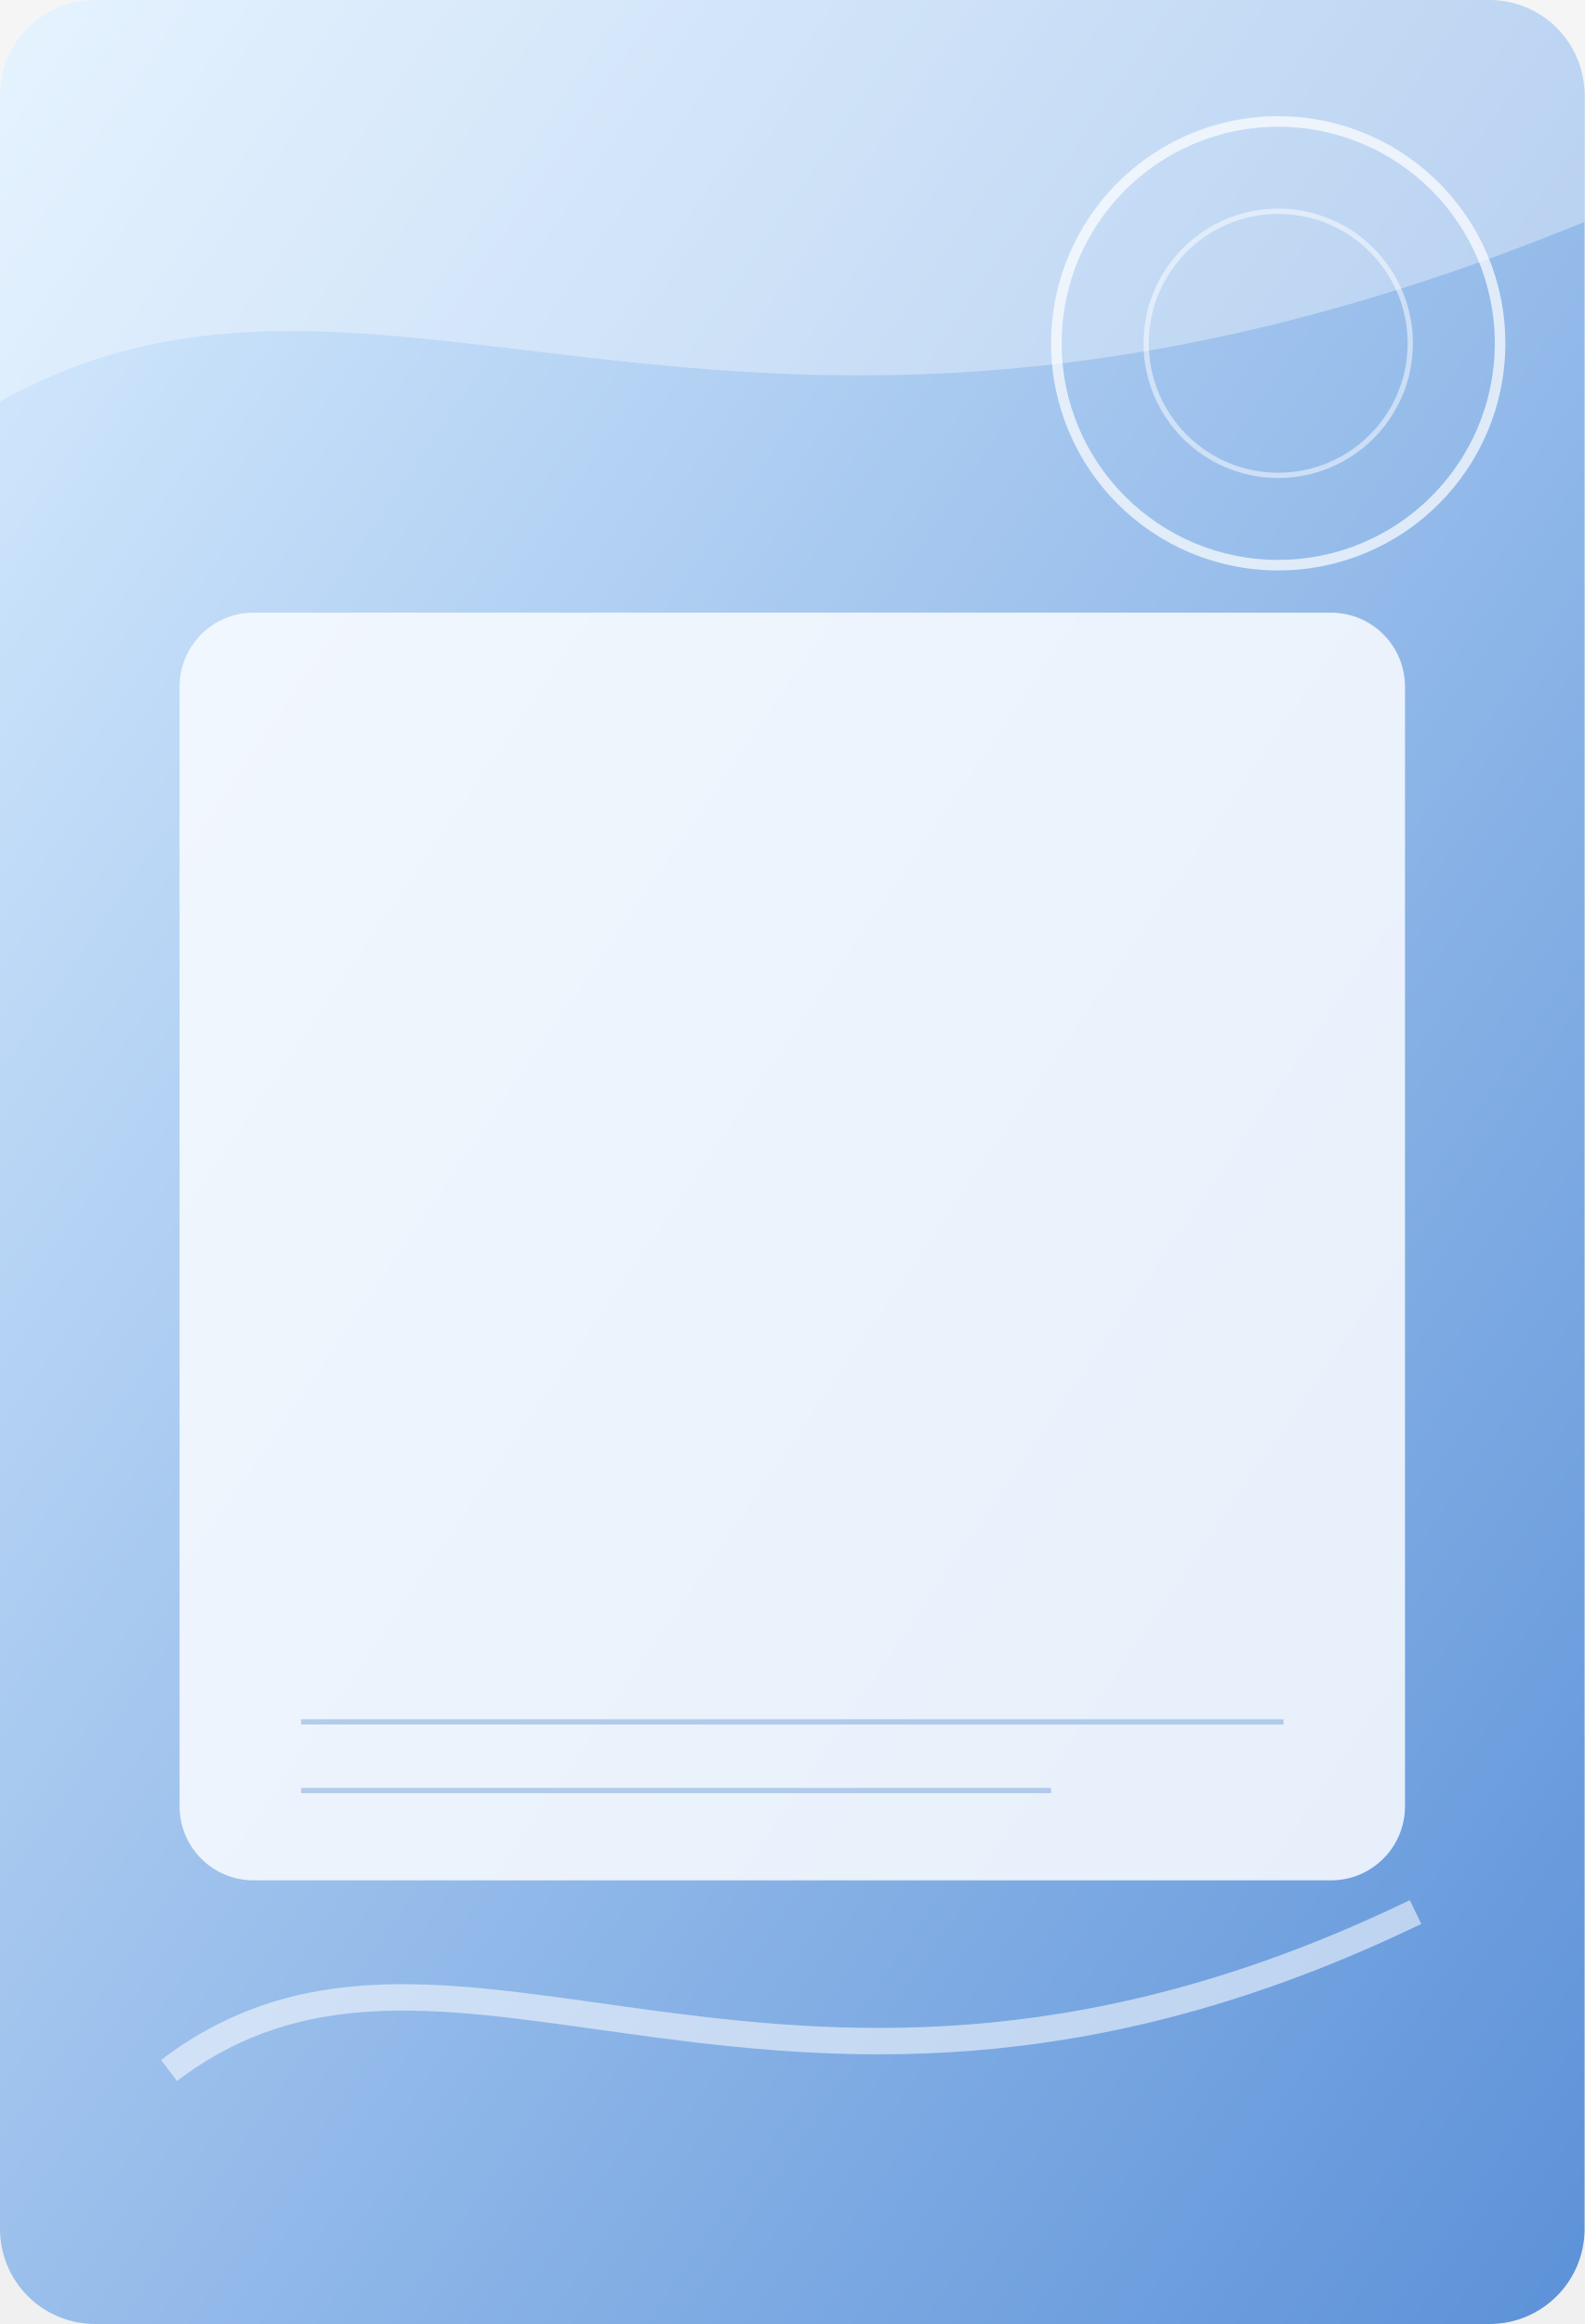
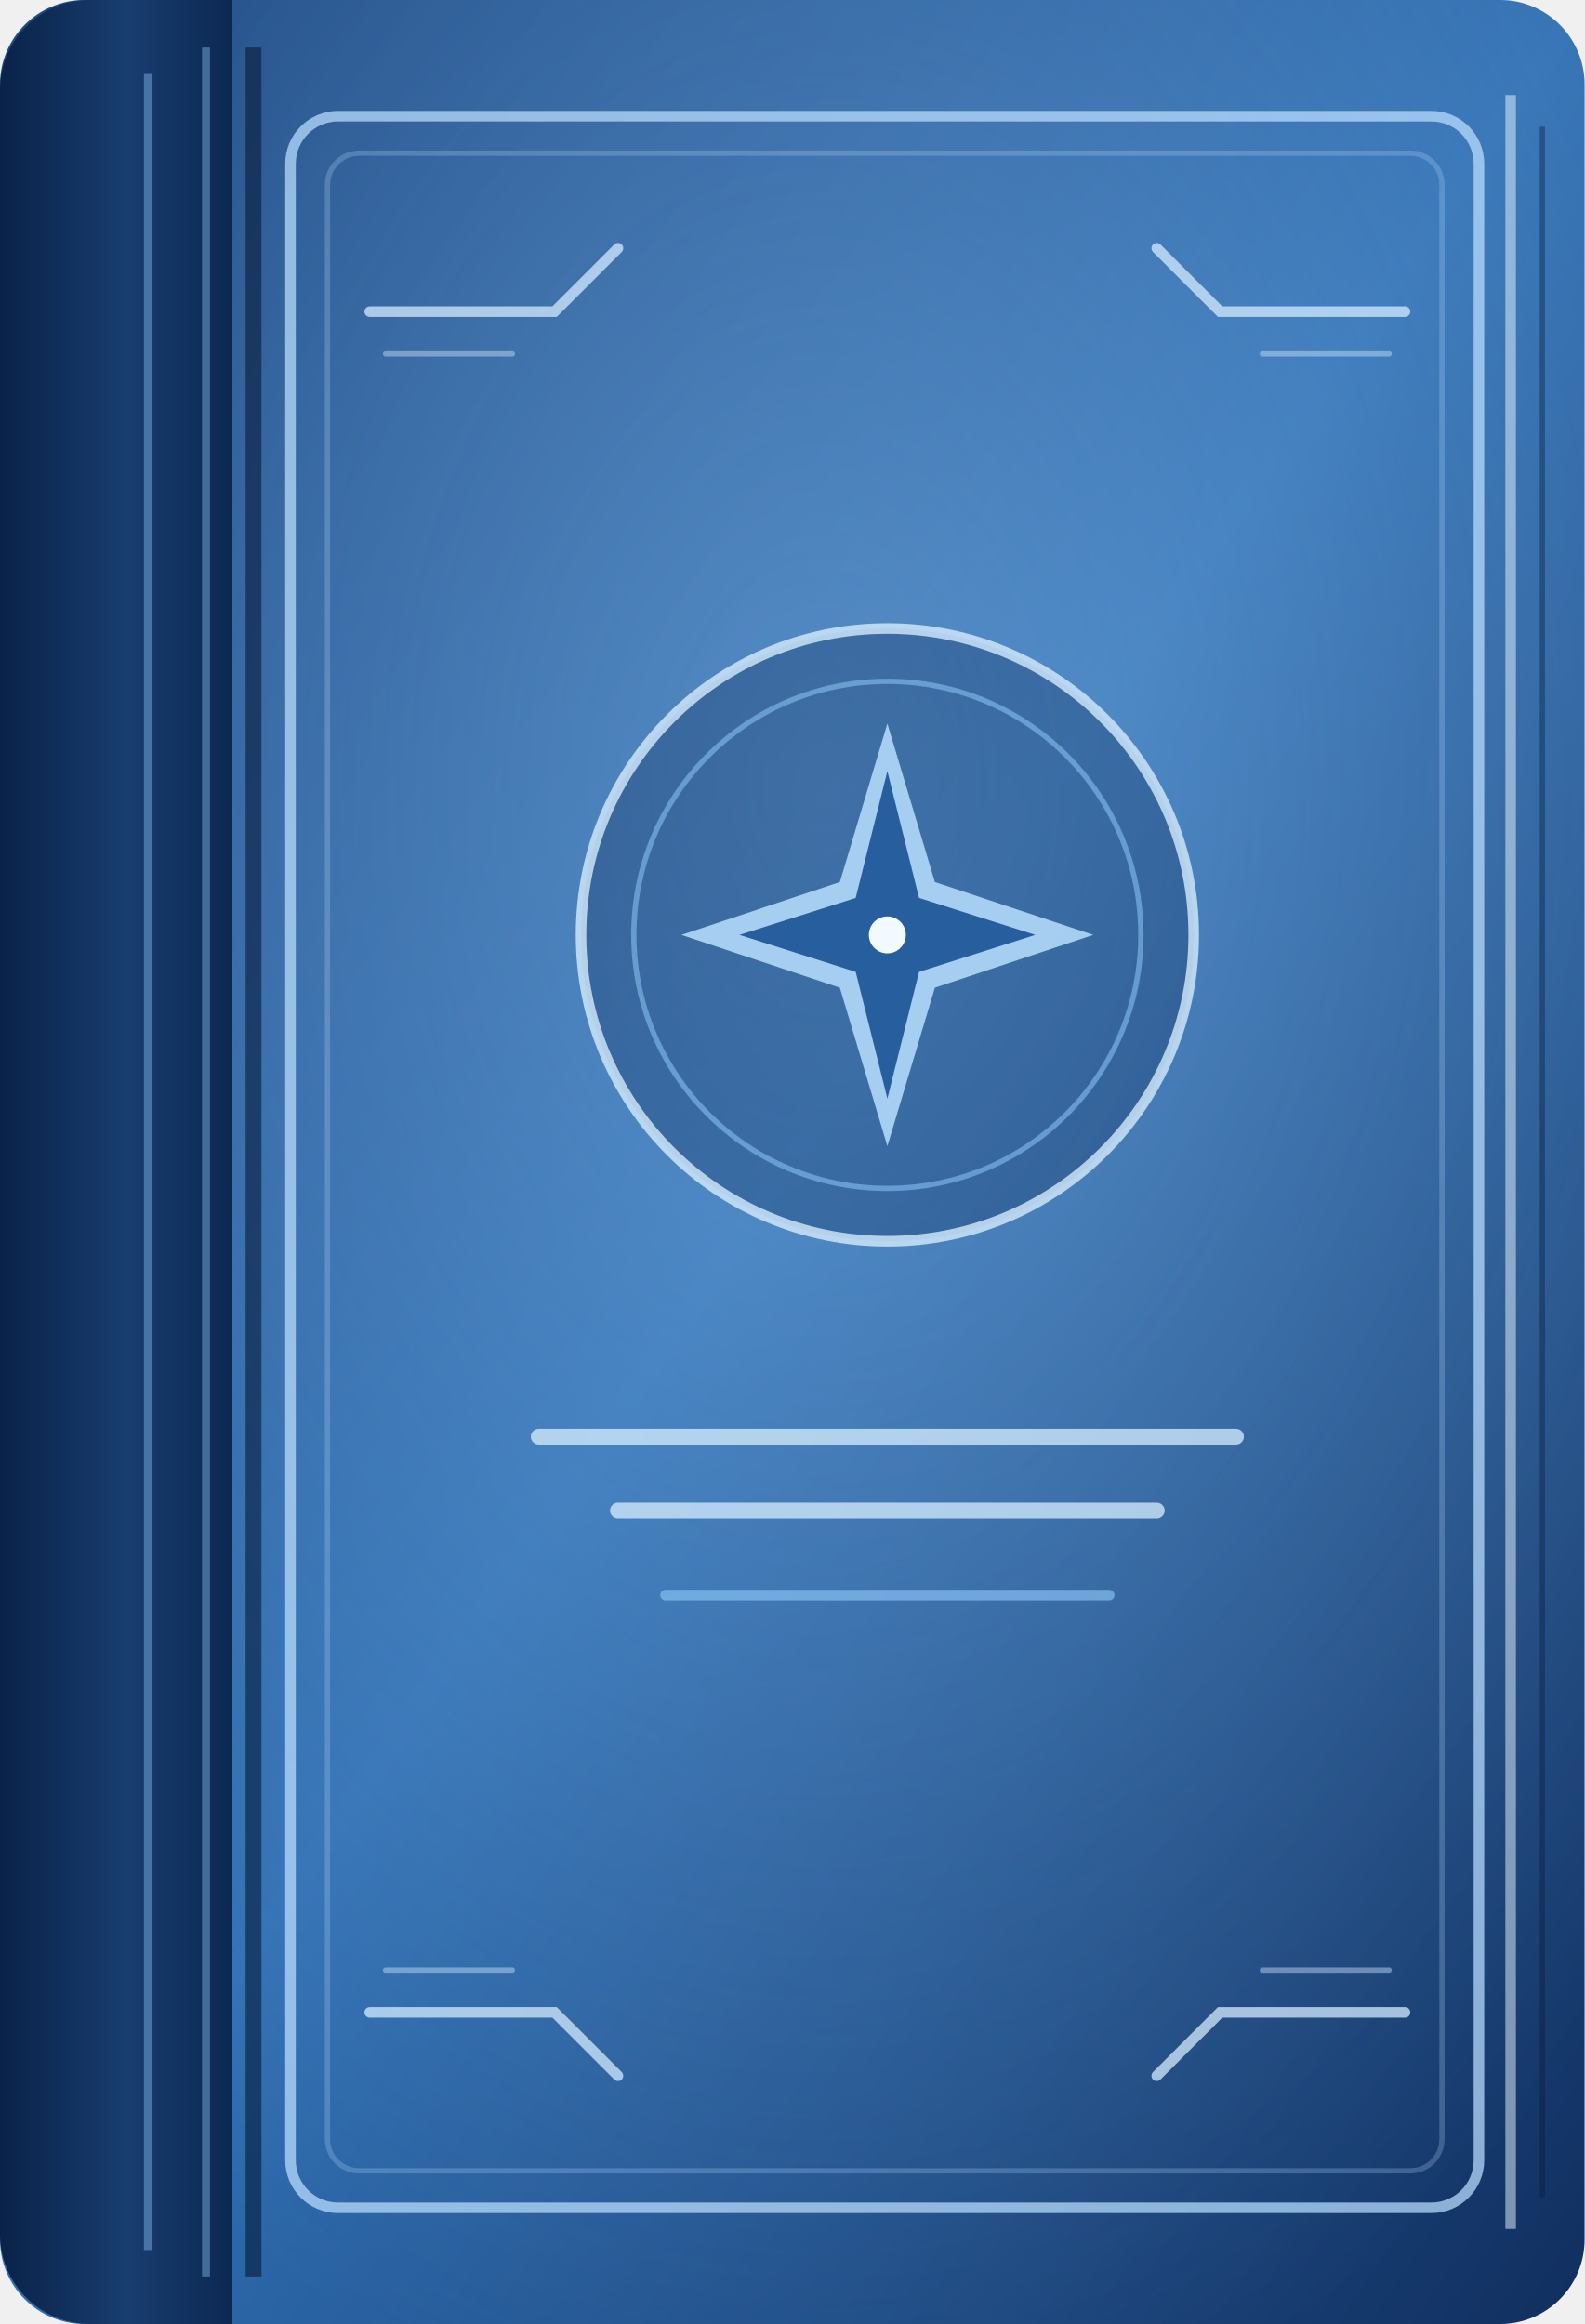
<svg xmlns="http://www.w3.org/2000/svg" width="300" height="440" viewBox="0 0 300 440">
  <defs>
-     <linearGradient id="g" x2="1" y2="1">
-       <stop stop-color="#D9EDFF" />
-       <stop offset="1" stop-color="#5B91D8" />
+     <linearGradient id="cover" x1="0" y1="0" x2="1" y2="1">
+       <stop stop-color="#173F78" />
+       <stop offset=".5" stop-color="#2F6EB2" />
+       <stop offset="1" stop-color="#102E5E" />
    </linearGradient>
+     <linearGradient id="spine" x1="0" x2="1">
+       <stop stop-color="#0A2248" />
+       <stop offset=".55" stop-color="#183D70" />
+       <stop offset="1" stop-color="#0B2851" />
+     </linearGradient>
+     <radialGradient id="glow" cx=".52" cy=".34" r=".72">
+       <stop stop-color="#A8D8FF" stop-opacity=".34" />
+       <stop offset="1" stop-color="#A8D8FF" stop-opacity="0" />
+     </radialGradient>
  </defs>
-   <rect width="300" height="440" rx="18" fill="url(#g)" />
-   <path d="M0 76C74 35 139 108 300 42V0H0Z" fill="#fff" opacity=".35" />
-   <circle cx="242" cy="65" r="42" fill="none" stroke="#fff" stroke-width="2" opacity=".7" />
-   <circle cx="242" cy="65" r="25" fill="none" stroke="#fff" opacity=".5" />
-   <rect x="34" y="116" width="232" height="240" rx="14" fill="#F9FCFF" opacity=".86" />
-   <path d="M57 326h186M57 339h142" stroke="#6C9CD6" opacity=".45" />
-   <path d="M32 392c54-41 116 28 236-30" fill="none" stroke="#fff" stroke-width="5" opacity=".55" />
+   <rect width="300" height="440" rx="16" fill="url(#cover)" />
+   <rect width="300" height="440" rx="16" fill="url(#glow)" />
+   <path d="M17 0h27v440H17C7.6 440 0 432.4 0 423V17C0 7.6 7.6 0 17 0Z" fill="url(#spine)" />
+   <path d="M28 14v412M39 9v422" fill="none" stroke="#8BC5F6" stroke-opacity=".42" stroke-width="1.5" />
+   <path d="M48 9v422" fill="none" stroke="#071B3B" stroke-opacity=".6" stroke-width="3" />
+   <rect x="55" y="22" width="225" height="396" rx="9" fill="none" stroke="#BBDFFF" stroke-opacity=".72" stroke-width="2" />
+   <rect x="62" y="29" width="211" height="382" rx="6" fill="none" stroke="#BBDFFF" stroke-opacity=".25" />
+   <g fill="none" stroke="#D5ECFF" stroke-linecap="round">
+     <path d="M70 59h35l12-12M266 59h-35l-12-12M70 381h35l12 12M266 381h-35l-12 12" stroke-width="2" opacity=".74" />
+     <path d="M73 67h24M263 67h-24M73 373h24M263 373h-24" opacity=".42" />
+   </g>
+   <g transform="translate(168 177)">
+     <circle r="58" fill="#0D2D5D" fill-opacity=".32" stroke="#D9EEFF" stroke-opacity=".78" stroke-width="2" />
+     <circle r="48" fill="none" stroke="#8CC7F5" stroke-opacity=".55" />
+     <circle r="7" fill="#D9EEFF" />
+     <path d="M0-40 9-10 39 0 9 10 0 40-9 10-39 0-9-10Z" fill="#B9E1FF" fill-opacity=".84" />
+     <path d="M0-31 6-7 28 0 6 7 0 31-6 7-28 0-6-7Z" fill="#275F9E" />
+     <circle r="3.5" fill="#F2FAFF" />
+   </g>
+   <path d="M102 272h132M117 286h102" stroke="#D7EDFF" stroke-opacity=".75" stroke-width="3" stroke-linecap="round" />
+   <path d="M126 302h84" stroke="#8CC7F5" stroke-opacity=".64" stroke-width="2" stroke-linecap="round" />
+   <path d="M286 18v404" stroke="#EAF7FF" stroke-opacity=".5" stroke-width="2" />
+   <path d="M292 24v392" stroke="#071B3B" stroke-opacity=".38" />
</svg>
